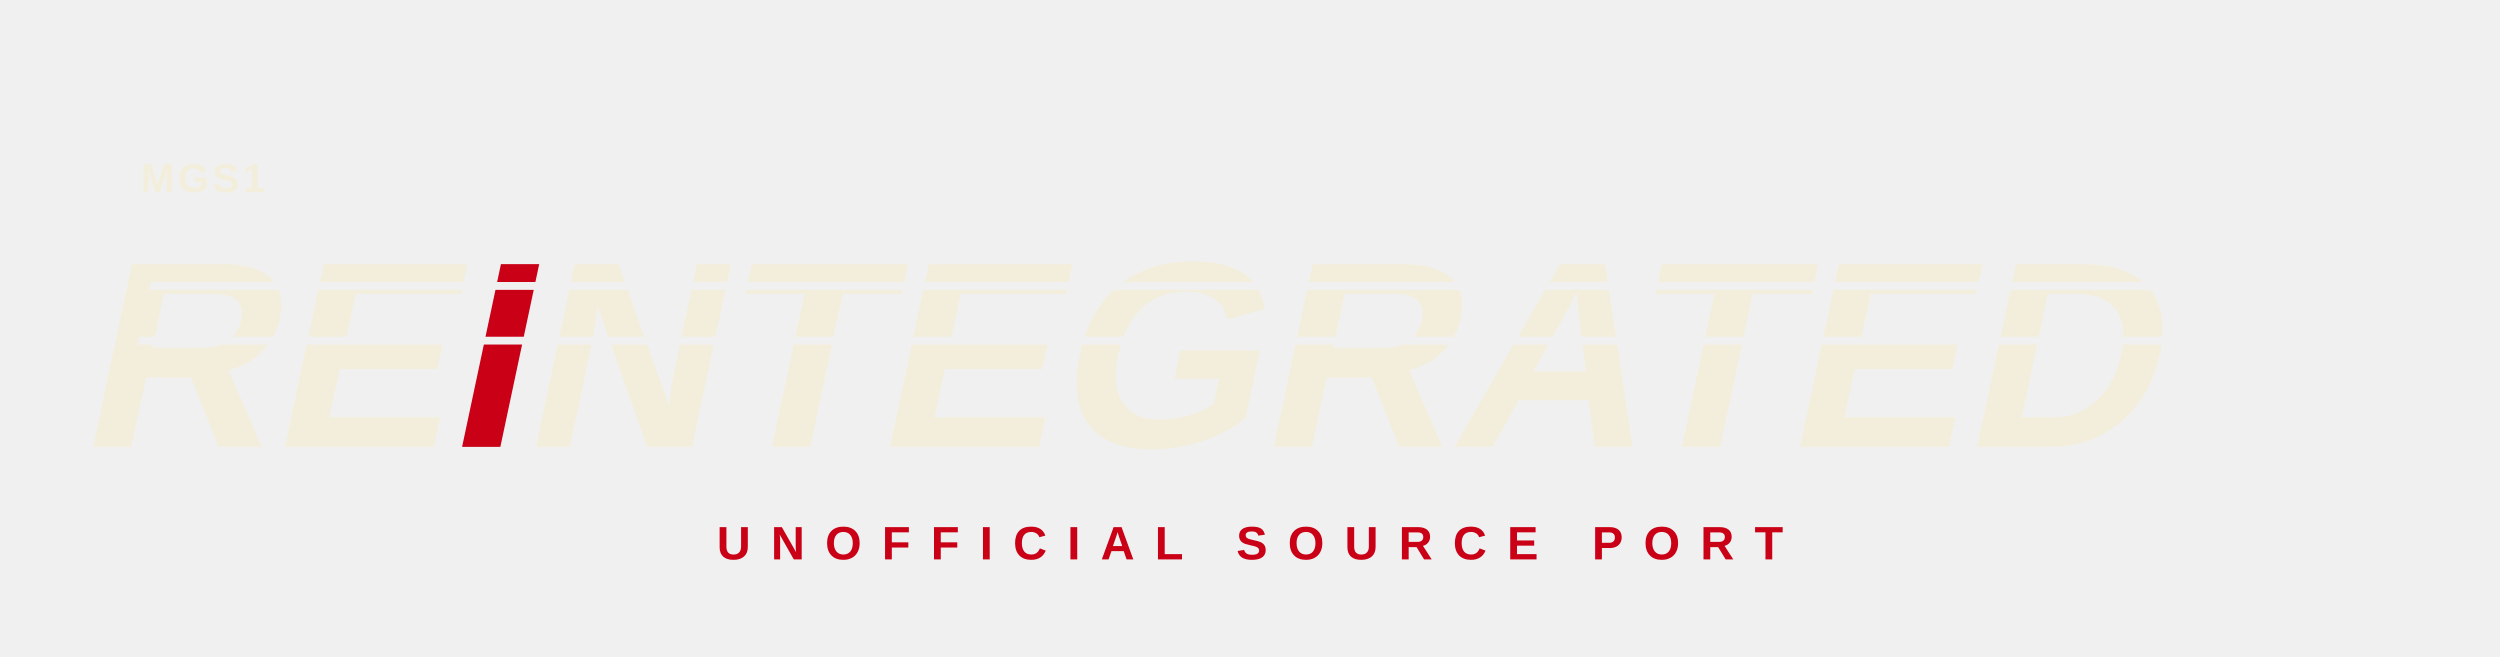
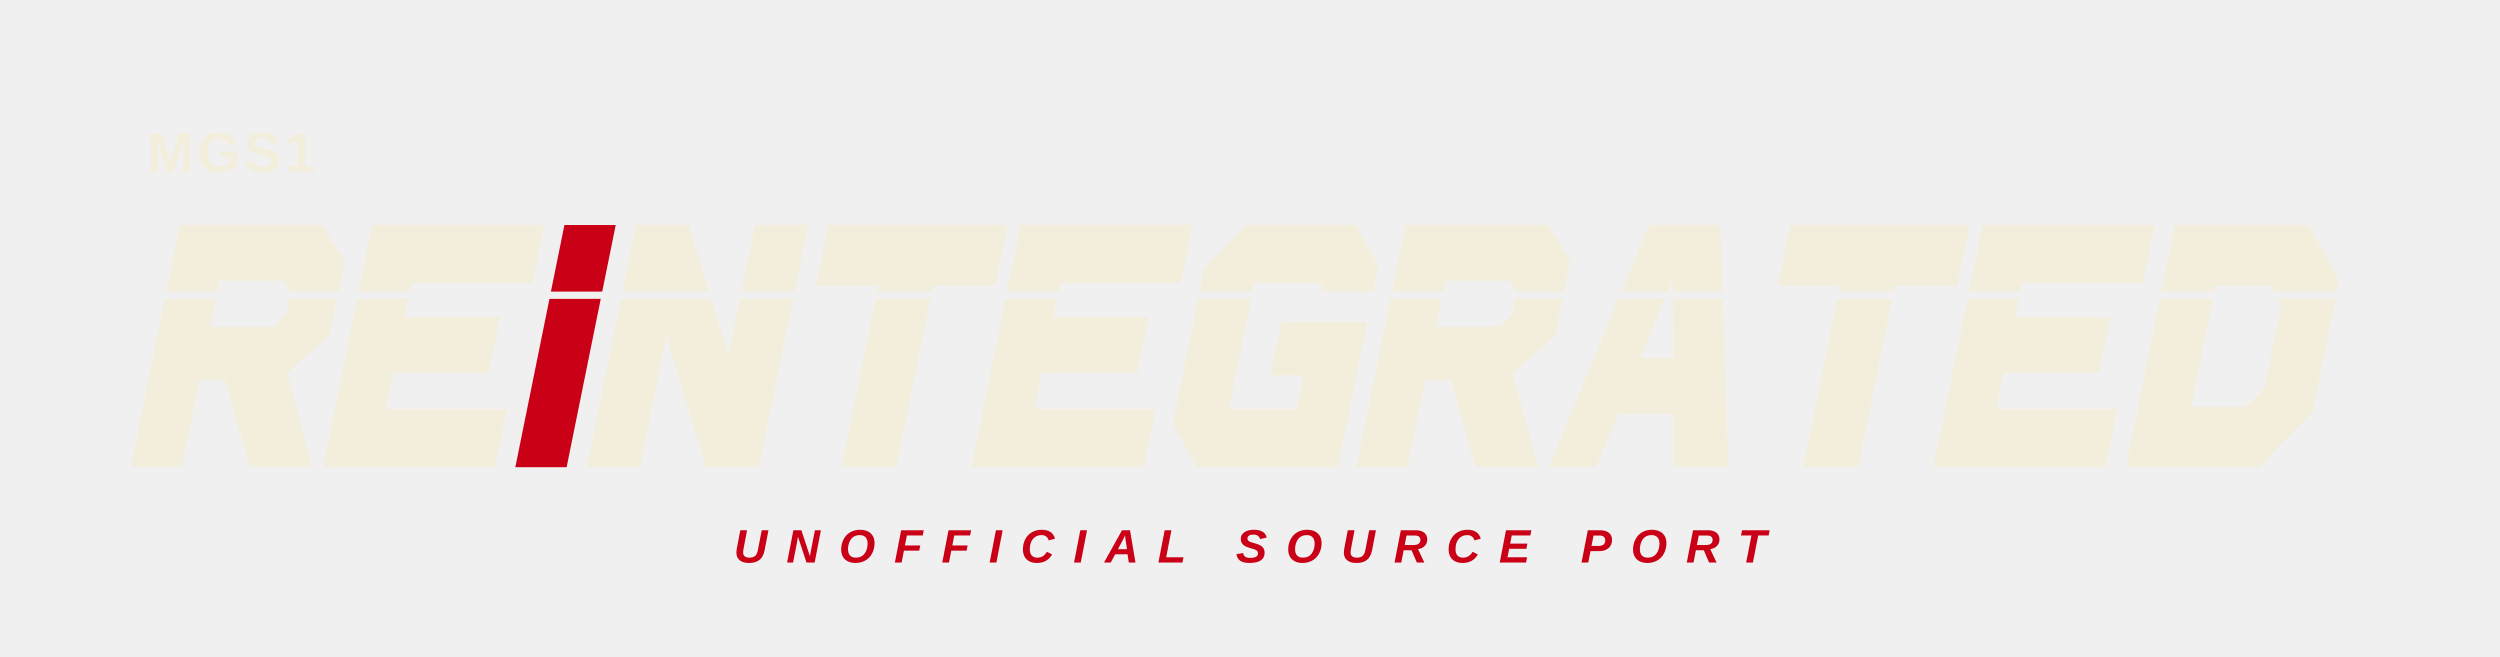
<svg xmlns="http://www.w3.org/2000/svg" viewBox="0 0 1600 420" role="img" aria-labelledby="title desc">
  <defs>
-     <mask id="cuts">
-       <rect width="1600" height="420" fill="white" />
-       <path d="M80 183H1520 M80 218H1520" stroke="black" stroke-width="5" />
+     <mask id="cut">
+       <rect x="-200" y="-100" width="1800" height="400" fill="white" />
+       <path d="M-20 29H1400" stroke="black" stroke-width="3" />
    </mask>
  </defs>
-   <g fill="#f3eedc" font-family="Arial Black, Arial, sans-serif" font-weight="900">
-     <text x="90" y="123" font-size="26" letter-spacing="2">MGS1</text>
-     <g transform="translate(55 0) skewX(-12)" mask="url(#cuts)">
-       <text x="54" y="286" font-size="170" textLength="1430" lengthAdjust="spacingAndGlyphs">RE<tspan fill="#c90016">I</tspan>NTEGRATED</text>
-     </g>
-     <text x="800" y="358" text-anchor="middle" font-size="30" letter-spacing="13" fill="#c90016">UNOFFICIAL SOURCE PORT</text>
+   <text x="94" y="110" fill="#f3eedc" font-family="Arial Black,Arial,sans-serif" font-weight="900" font-size="36" letter-spacing="2">MGS1</text>
+   <g transform="translate(115 144) scale(1.17253 1.55) skewX(-15)" fill-rule="evenodd" mask="url(#cut)">
+     <path transform="translate(0 0)" fill="#f3eedc" d="M0 0H78L94 15V46L75 61L99 100H65L42 64H28V100H0Z M28 23V42H63L68 37V28L63 23Z" />
+     <path transform="translate(105 0)" fill="#f3eedc" d="M0 0H94V24H28V38H80V61H28V76H94V100H0Z" />
+     <path transform="translate(210 0)" fill="#c90016" d="M0 0H28V100H0Z" />
+     <path transform="translate(249 0)" fill="#f3eedc" d="M0 0H29L65 54V0H94V100H65L29 46V100H0Z" />
+     <path transform="translate(354 0)" fill="#f3eedc" d="M0 0H98V25H64V100H34V25H0Z" />
+     <path transform="translate(459 0)" fill="#f3eedc" d="M0 0H94V24H28V38H80V61H28V76H94V100H0Z" />
+     <path transform="translate(564 0)" fill="#f3eedc" d="M18 0H78L95 17V28H66V24H29V76H66V62H48V40H95V100H18L0 82V18Z" />
+     <path transform="translate(669 0)" fill="#f3eedc" d="M0 0H78L94 15V46L75 61L99 100H65L42 64H28V100H0Z M28 23V42H63L68 37V28L63 23Z" />
+     <path transform="translate(774 0)" fill="#f3eedc" d="M28 0H67L98 100H68L62 78H32L26 100H0Z M38 55H56L47 23Z" />
+     <path transform="translate(879 0)" fill="#f3eedc" d="M0 0H98V25H64V100H34V25H0Z" />
+     <path transform="translate(984 0)" fill="#f3eedc" d="M0 0H94V24H28V38H80V61H28V76H94V100H0Z" />
+     <path transform="translate(1089 0)" fill="#f3eedc" d="M0 0H73L96 23V77L73 100H0Z M29 25V75H59L67 67V33L59 25Z" />
  </g>
+   <text x="800" y="360" text-anchor="middle" fill="#c90016" font-family="Arial Black,Arial,sans-serif" font-weight="900" font-style="italic" font-size="30" letter-spacing="12">UNOFFICIAL SOURCE PORT</text>
</svg>
